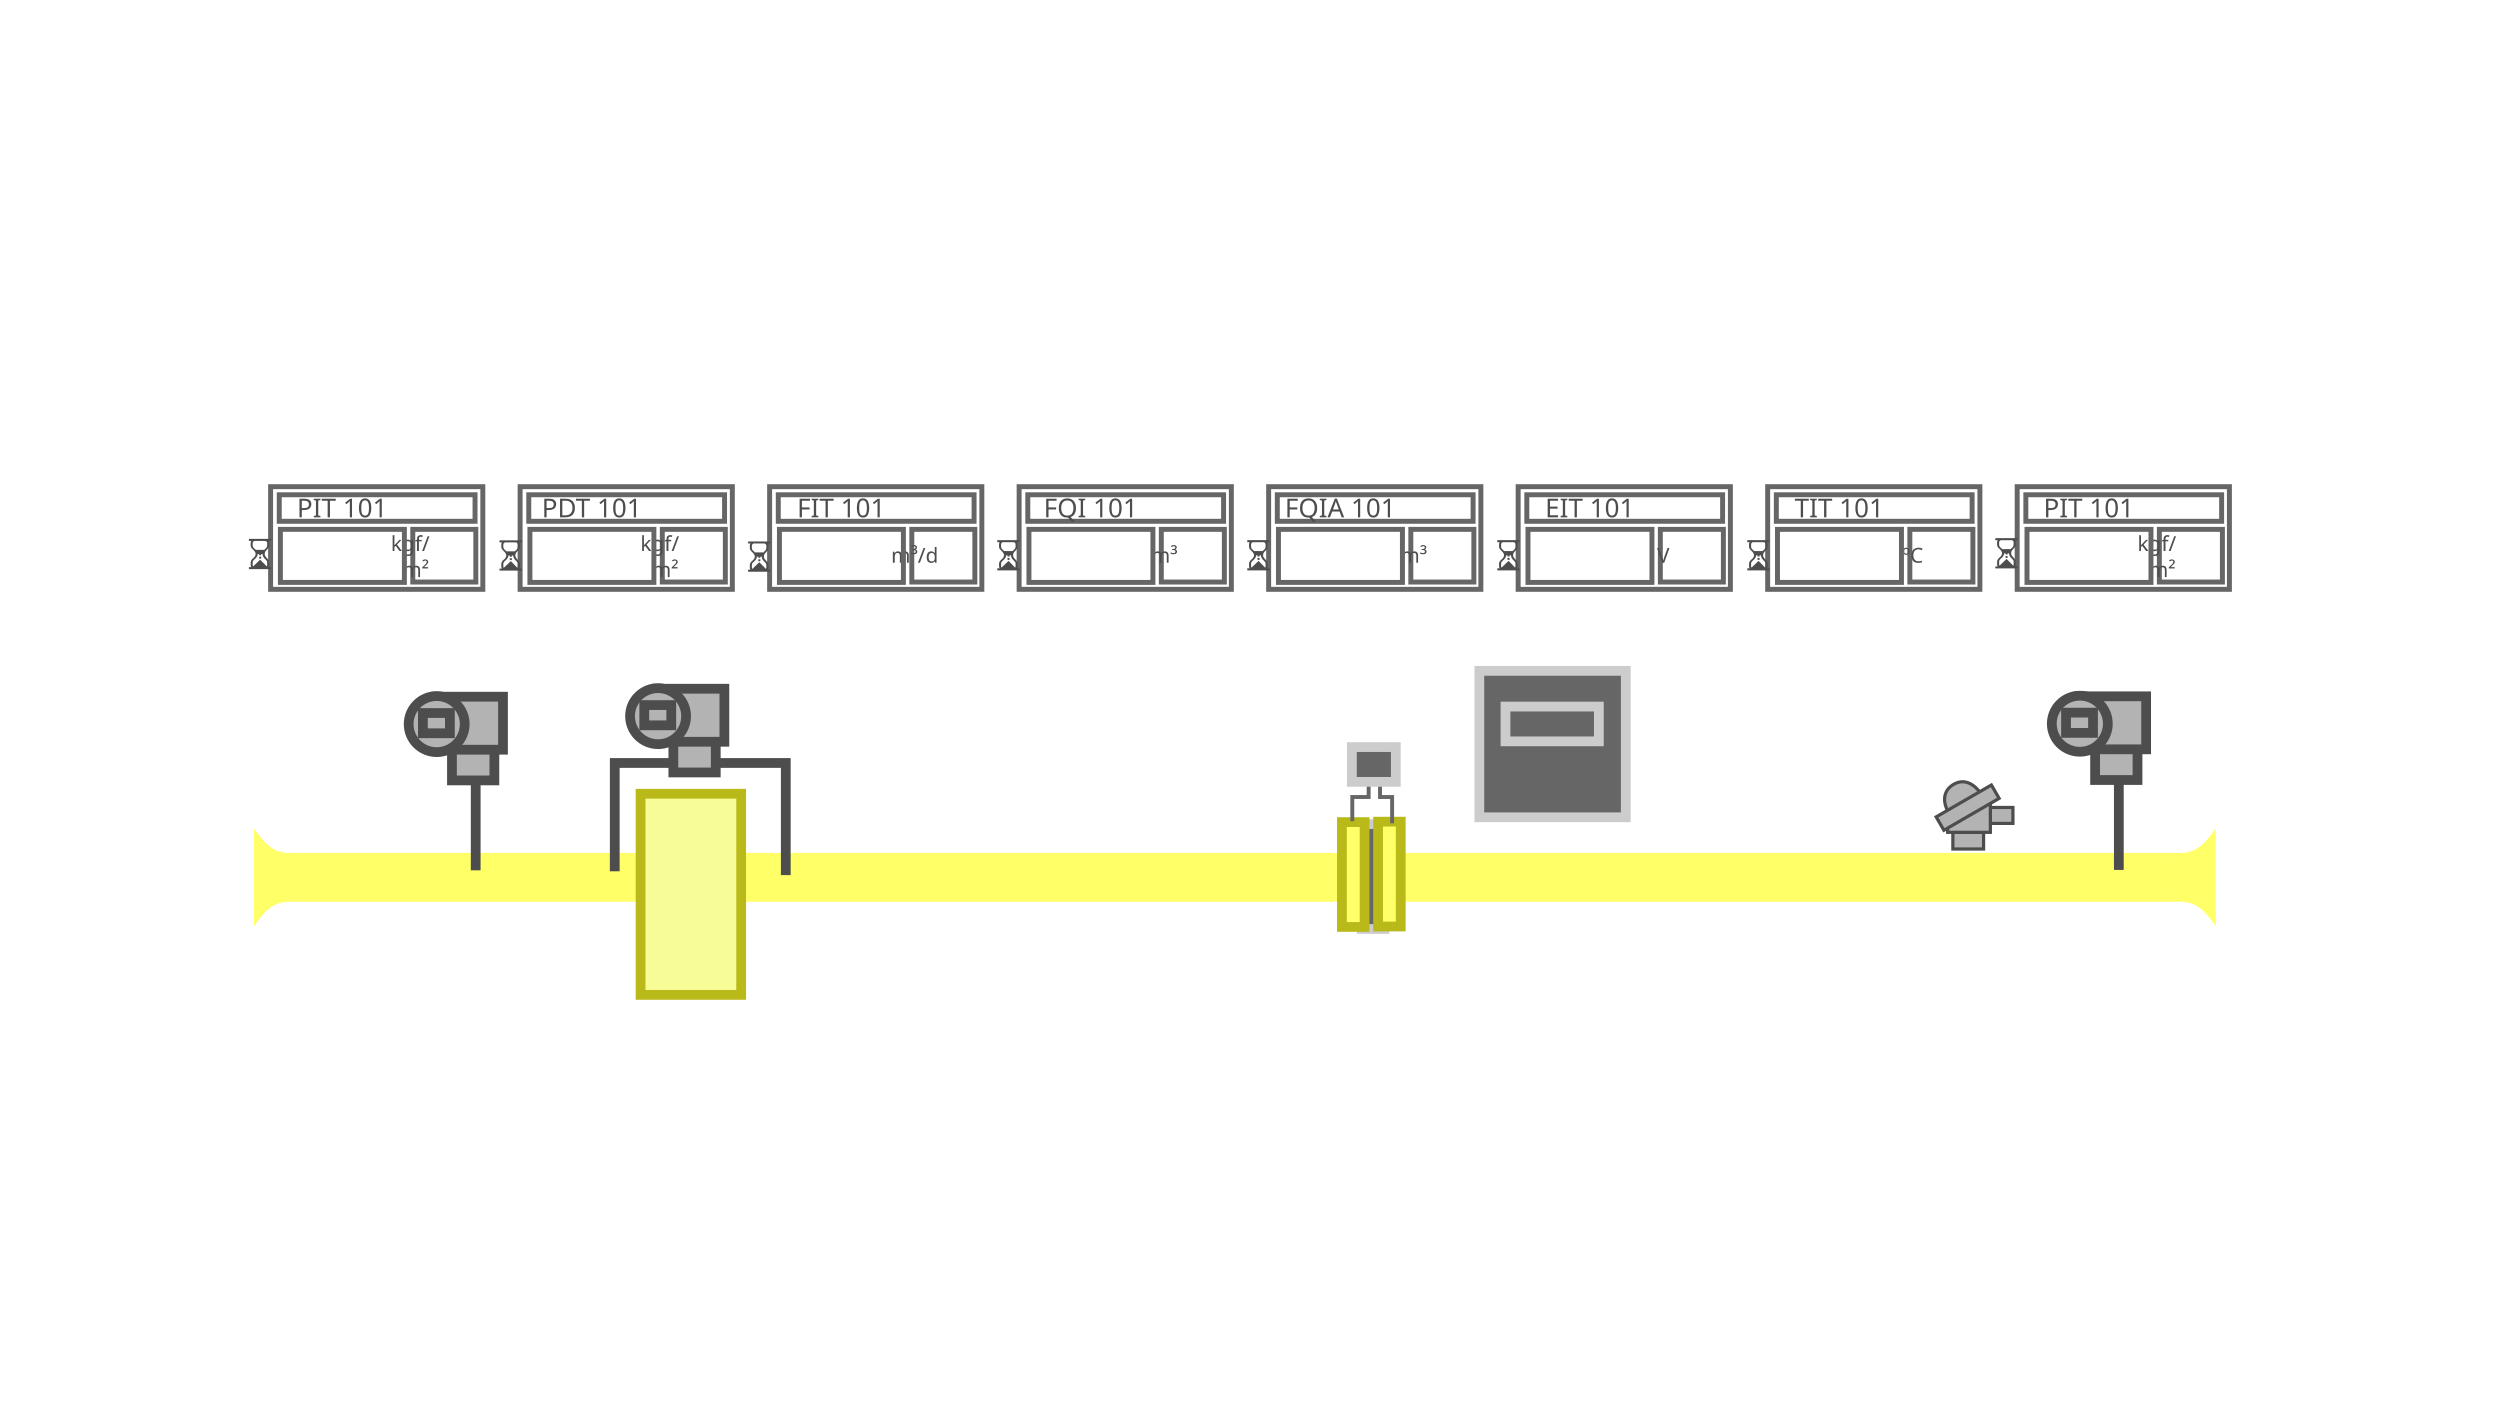
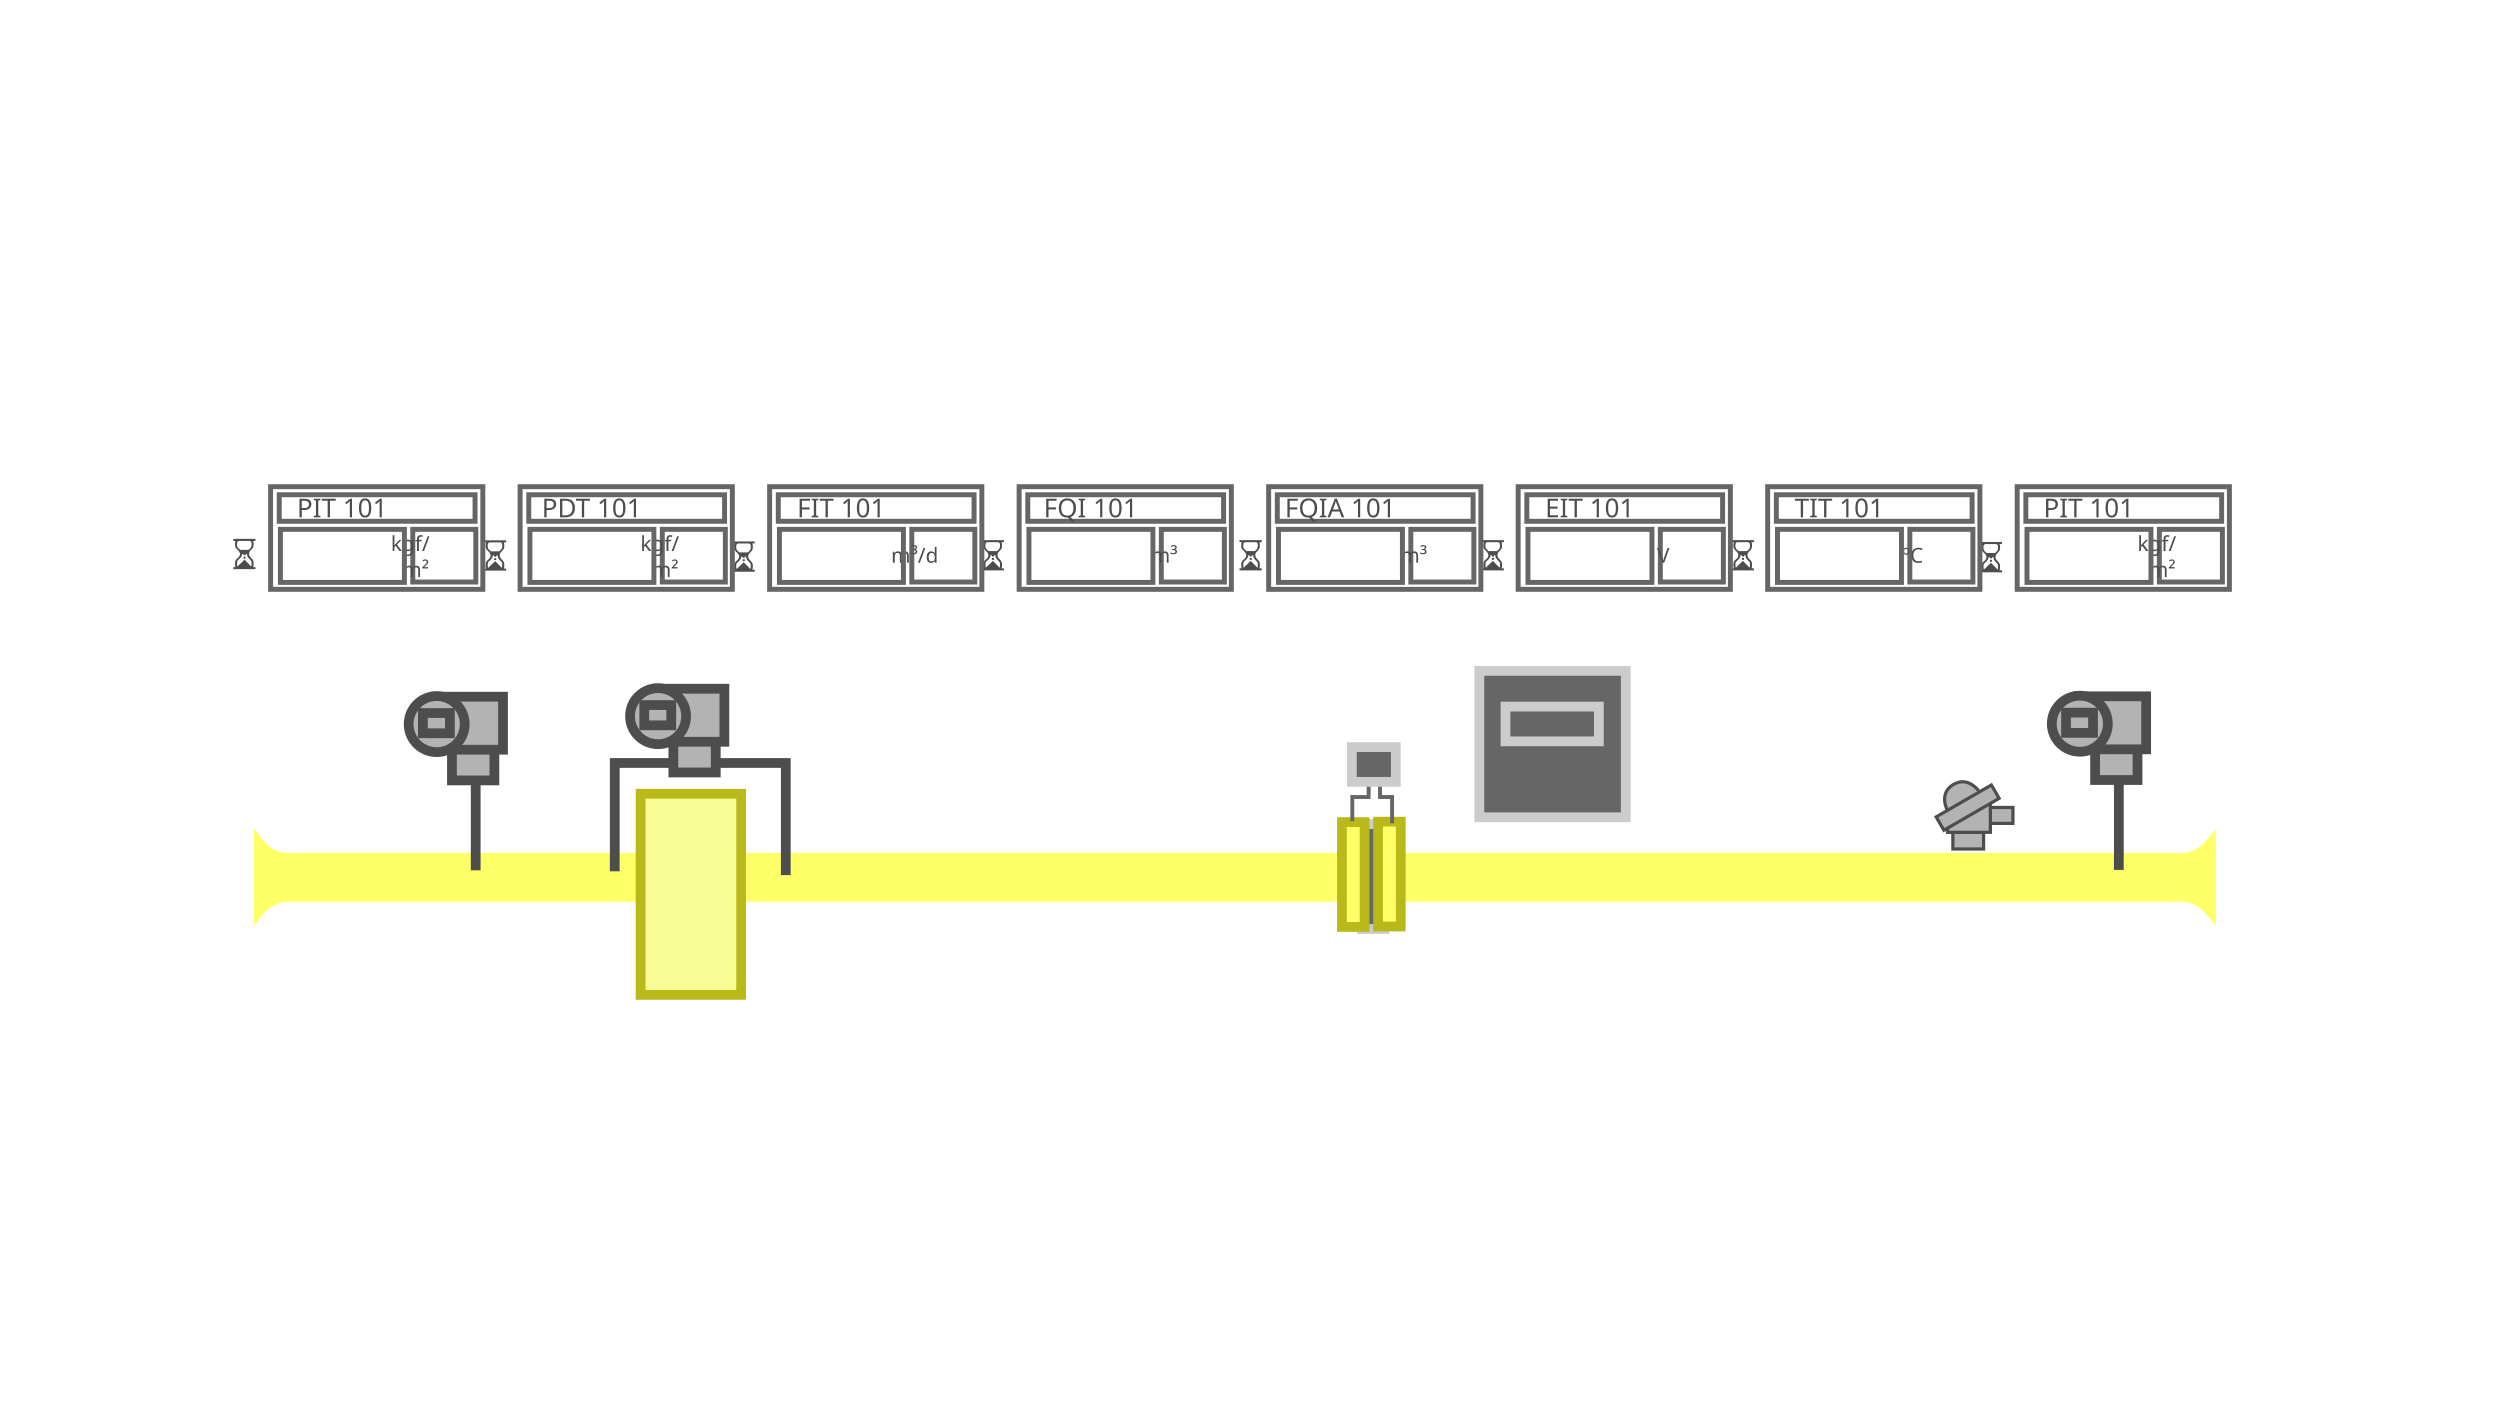
<svg xmlns="http://www.w3.org/2000/svg" width="1280" height="720" viewBox="0 0 338.667 190.5" version="1.1" id="svg1">
  <defs id="defs1">
    <marker markerWidth="1.05" markerHeight="2" refX="0" refY="0" orient="auto-start-reverse" id="marker2" viewBox="0 0 1.05 2" style="overflow:visible" preserveAspectRatio="xMidYMid">
      <path id="path2" style="fill:context-stroke;stroke-linecap:butt" d="M 0,-1 H 0.585 C 1.33,-1 1.7,-1.6 2,-2 V 2 C 1.7,1.6 1.33,1 0.585,1 H 0 L -0.1,0 Z" transform="scale(0.5)" />
    </marker>
    <marker markerWidth="1.05" markerHeight="2" refX="0" refY="0" orient="auto-start-reverse" id="SerifCap" viewBox="0 0 1.05 2" style="overflow:visible" preserveAspectRatio="xMidYMid">
      <path id="path104971" style="fill:context-stroke;stroke-linecap:butt" d="M 0,-1 H 0.585 C 1.33,-1 1.7,-1.6 2,-2 V 2 C 1.7,1.6 1.33,1 0.585,1 H 0 L -0.1,0 Z" transform="scale(0.5)" />
    </marker>
  </defs>
  <g id="layer3" />
  <g id="layer4">
    <g id="layer5" transform="translate(-2.052221,23.60055)">
      <path style="fill:#000000;stroke:#ffff68;stroke-width:6.615;stroke-dasharray:none;stroke-opacity:1;marker-start:url(#SerifCap);marker-end:url(#marker2)" d="M 43.067,95.25 H 295.6" id="path1" />
      <g id="g14-8" transform="translate(229.9988,-2.698776)">
        <path style="fill:#b3b3b3;fill-opacity:1;stroke:#4d4d4d;stroke-width:1.323;stroke-dasharray:none;stroke-opacity:1" d="M 62.789,81.08 V 94.299" id="path14-5" transform="translate(-3.704167,2.645833)" />
        <rect style="fill:#b3b3b3;fill-opacity:1;stroke:#4d4d4d;stroke-width:1.323;stroke-dasharray:none;stroke-opacity:1" id="rect13-9" width="5.745" height="4.57" x="55.87" y="80.194" />
        <rect style="fill:#b3b3b3;fill-opacity:1;stroke:#4d4d4d;stroke-width:1.323;stroke-dasharray:none;stroke-opacity:1" id="rect12-5" width="9.14" height="7.182" x="53.643" y="73.424" />
        <circle style="fill:#b3b3b3;fill-opacity:1;stroke:#4d4d4d;stroke-width:1.323;stroke-dasharray:none;stroke-opacity:1" id="path6-3" cx="53.801" cy="77.138" r="3.795" />
        <rect style="fill:#b3b3b3;fill-opacity:1;stroke:#4d4d4d;stroke-width:1.323;stroke-dasharray:none;stroke-opacity:1" id="rect14-1" width="3.656" height="2.742" x="51.932" y="75.637" />
      </g>
      <g id="g4" transform="matrix(0.3285006,0,0,0.3285006,204.903,72.65182)" style="fill:#b3b3b3;stroke:#4d4d4d">
        <rect style="fill:#b3b3b3;fill-opacity:1;stroke:#4d4d4d;stroke-width:1.323;stroke-dasharray:none;stroke-opacity:1" id="rect5" width="12.672" height="6.892" x="187.814" y="50.213" />
        <rect style="fill:#b3b3b3;fill-opacity:1;stroke:#4d4d4d;stroke-width:1.323;stroke-dasharray:none;stroke-opacity:1" id="rect6" width="9.423" height="6.567" x="203.157" y="39.975" />
        <rect style="fill:#b3b3b3;fill-opacity:1;stroke:#4d4d4d;stroke-width:1.323;stroke-dasharray:none;stroke-opacity:1" id="rect4" width="17.613" height="13.128" x="185.664" y="37.101" />
        <g id="g3" transform="rotate(-30,191.5776,40.01273)" style="fill:#b3b3b3;stroke:#4d4d4d">
          <path style="fill:#b3b3b3;fill-opacity:1;stroke:#4d4d4d;stroke-width:1.323;stroke-dasharray:none;stroke-opacity:1" d="m 185.773,38.223 c 0,0 0,-8.015 7.398,-8.22 7.398,-0.205 7.932,8.164 7.932,8.164" id="path3" />
          <rect style="fill:#b3b3b3;fill-opacity:1;stroke:#4d4d4d;stroke-width:1.323;stroke-dasharray:none;stroke-opacity:1" id="rect3" width="26.304" height="6.371" x="180.43" y="38.018" />
        </g>
      </g>
      <g id="g15-5" transform="translate(-2.315171,-23.54091)">
        <g id="g19">
          <rect style="fill:#666666;fill-opacity:1;stroke:#cccccc;stroke-width:1.323;stroke-dasharray:none;stroke-opacity:1" id="rect15-2" width="3.071" height="14.201" x="188.831" y="111.584" />
          <rect style="fill:#ffff68;fill-opacity:1;stroke:#b9ba1a;stroke-width:1.323;stroke-dasharray:none;stroke-opacity:1" id="rect15" width="3.071" height="14.201" x="191.051" y="111.249" />
          <rect style="fill:#ffff68;fill-opacity:1;stroke:#b9ba1a;stroke-width:1.323;stroke-dasharray:none;stroke-opacity:1" id="rect15-5" width="3.071" height="14.201" x="150.809" y="91.432" transform="translate(35.34573,19.87698)" />
        </g>
        <path style="fill:none;fill-opacity:1;stroke:#666666;stroke-width:0.529;stroke-dasharray:none;stroke-opacity:1" d="m 187.559,111.184 v -3.275 h 2.215 v 0.193 -3.371 h 1.541 v 3.178 h 1.637 v 3.564" id="path18" />
        <rect style="fill:#666666;fill-opacity:1;stroke:#cccccc;stroke-width:1.323;stroke-dasharray:none;stroke-opacity:1" id="rect18" width="5.951" height="4.711" x="187.503" y="101.146" />
      </g>
      <g id="g20">
        <g id="g14-7" transform="translate(37.39795,-3.723563)">
          <path style="fill:none;fill-opacity:1;stroke:#4d4d4d;stroke-width:1.323;stroke-dasharray:none;stroke-opacity:1" d="M 85.331,94.431 V 79.758 h 23.169 v 15.188" id="path15" transform="translate(-37.39795,3.723563)" />
          <rect style="fill:#b3b3b3;fill-opacity:1;stroke:#4d4d4d;stroke-width:1.323;stroke-dasharray:none;stroke-opacity:1" id="rect13-2" width="5.745" height="4.57" x="55.87" y="80.194" />
          <rect style="fill:#b3b3b3;fill-opacity:1;stroke:#4d4d4d;stroke-width:1.323;stroke-dasharray:none;stroke-opacity:1" id="rect12-8" width="9.14" height="7.182" x="53.643" y="73.424" />
          <circle style="fill:#b3b3b3;fill-opacity:1;stroke:#4d4d4d;stroke-width:1.323;stroke-dasharray:none;stroke-opacity:1" id="path6-2" cx="53.801" cy="77.138" r="3.795" />
          <rect style="fill:#b3b3b3;fill-opacity:1;stroke:#4d4d4d;stroke-width:1.323;stroke-dasharray:none;stroke-opacity:1" id="rect14-7" width="3.656" height="2.742" x="51.932" y="75.637" />
        </g>
        <path d="M 88.83,83.926 V 111.174 H 102.455 V 83.926 Z" style="fill:#f7fc96;fill-opacity:1;stroke:#b9ba1a;stroke-width:1.323;stroke-opacity:1" id="filter" />
      </g>
      <g id="g14" transform="translate(7.408334,-2.645833)">
        <path style="fill:#b3b3b3;fill-opacity:1;stroke:#4d4d4d;stroke-width:1.323;stroke-dasharray:none;stroke-opacity:1" d="M 62.789,81.08 V 94.299" id="path14" transform="translate(-3.704167,2.645833)" />
        <rect style="fill:#b3b3b3;fill-opacity:1;stroke:#4d4d4d;stroke-width:1.323;stroke-dasharray:none;stroke-opacity:1" id="rect13" width="5.745" height="4.57" x="55.87" y="80.194" />
        <rect style="fill:#b3b3b3;fill-opacity:1;stroke:#4d4d4d;stroke-width:1.323;stroke-dasharray:none;stroke-opacity:1" id="rect12" width="9.14" height="7.182" x="53.643" y="73.424" />
        <circle style="fill:#b3b3b3;fill-opacity:1;stroke:#4d4d4d;stroke-width:1.323;stroke-dasharray:none;stroke-opacity:1" id="path6" cx="53.801" cy="77.138" r="3.795" />
        <rect style="fill:#b3b3b3;fill-opacity:1;stroke:#4d4d4d;stroke-width:1.323;stroke-dasharray:none;stroke-opacity:1" id="rect14" width="3.656" height="2.742" x="51.932" y="75.637" />
      </g>
      <g id="g18" transform="translate(-12.36934,-23.54091)">
        <rect style="fill:#666666;fill-opacity:1;stroke:#cccccc;stroke-width:1.323;stroke-dasharray:none;stroke-opacity:1" id="rect16" width="19.838" height="19.838" x="214.822" y="90.818" />
        <rect style="fill:#666666;fill-opacity:1;stroke:#cccccc;stroke-width:1.323;stroke-dasharray:none;stroke-opacity:1" id="rect17" width="12.647" height="4.711" x="218.366" y="95.657" />
      </g>
    </g>
    <g id="layer6" transform="translate(2.430913)">
      <g id="update-pi-2" transform="matrix(1.268174,0,0,1.268174,212.0809,-22.97536)">
        <rect style="fill:none;fill-opacity:1;stroke:#666666;stroke-width:0.529;stroke-dasharray:none;stroke-opacity:1" id="rect20-5" width="22.67" height="10.965" x="48.378" y="46.504" transform="translate(-2.052221,23.60055)" />
        <g id="g26-9">
          <rect style="fill:none;fill-opacity:1;stroke:#666666;stroke-width:0.529;stroke-dasharray:none;stroke-opacity:1" id="rect23-5" width="6.734" height="5.628" x="61.514" y="74.663" />
          <text xml:space="preserve" style="font-style:normal;font-variant:normal;font-weight:normal;font-stretch:normal;font-size:2.225px;font-family:sans-serif;-inkscape-font-specification:sans-serif;text-align:center;text-anchor:middle;fill:#4d4d4d;fill-opacity:1;stroke:none;stroke-width:0.417;stroke-dasharray:none;stroke-opacity:1" x="65.009" y="76.977" id="text28-8">
            <tspan id="tspan28-8" style="font-size:2.225px;stroke-width:0.417" x="65.009" y="76.977">kgf/</tspan>
            <tspan style="font-size:2.225px;stroke-width:0.417" x="65.009" y="79.759" id="tspan29-7">m²</tspan>
          </text>
        </g>
        <g id="g25-5">
          <rect style="fill:none;fill-opacity:1;stroke:#666666;stroke-width:0.529;stroke-dasharray:none;stroke-opacity:1" id="rect22-58" width="13.243" height="5.667" x="47.374" y="74.663" />
-           <text xml:space="preserve" style="font-style:normal;font-variant:normal;font-weight:normal;font-stretch:normal;font-size:4.451px;font-family:sans-serif;-inkscape-font-specification:sans-serif;text-align:center;text-anchor:middle;fill:#4d4d4d;fill-opacity:1;stroke:none;stroke-width:0.417;stroke-dasharray:none;stroke-opacity:1" x="61.631" y="78.836" id="text27-0">
-             <tspan id="tspan27-34" style="font-size:4.451px;text-align:end;text-anchor:end;stroke-width:0.417" x="61.631" y="78.836">⏳</tspan>
-             <tspan style="font-size:4.451px;stroke-width:0.417" x="61.631" y="84.451" id="tspan1-89" />
+           <text xml:space="preserve" style="font-style:normal;font-variant:normal;font-weight:normal;font-stretch:normal;font-size:4.451px;font-family:sans-serif;-inkscape-font-specification:sans-serif;text-align:center;text-anchor:middle;fill:#4d4d4d;fill-opacity:1;stroke:none;stroke-width:0.417;stroke-dasharray:none;stroke-opacity:1" x="59.962" y="79.253" id="text27-0">
+             <tspan id="tspan27-34" style="font-size:4.451px;text-align:end;text-anchor:end;stroke-width:0.417" x="59.962" y="79.253">⏳</tspan>
+             <tspan style="font-size:4.451px;stroke-width:0.417" x="59.962" y="84.868" id="tspan1-89" />
          </text>
        </g>
        <g id="g24-9">
          <rect style="fill:none;fill-opacity:1;stroke:#666666;stroke-width:0.529;stroke-dasharray:none;stroke-opacity:1" id="rect21-2" width="20.914" height="2.834" x="47.251" y="70.967" />
          <text xml:space="preserve" style="font-style:normal;font-variant:normal;font-weight:normal;font-stretch:normal;font-size:3.528px;font-family:sans-serif;-inkscape-font-specification:sans-serif;text-align:center;text-anchor:middle;fill:#4d4d4d;fill-opacity:1;stroke:none;stroke-width:0.529;stroke-dasharray:none;stroke-opacity:1" x="61.141" y="71.241" id="text26-2" transform="matrix(0.7885351,0,0,0.7885351,9.740275,17.19935)">
            <tspan id="tspan26-4" style="font-style:normal;font-variant:normal;font-weight:normal;font-stretch:normal;font-size:3.528px;font-family:sans-serif;-inkscape-font-specification:sans-serif;fill:#4d4d4d;stroke:none;stroke-width:0.529" x="61.141" y="71.241">PIT 101</tspan>
          </text>
        </g>
      </g>
      <g id="update-ti-1" transform="matrix(1.268174,0,0,1.268174,178.2803,-22.97536)">
        <rect style="fill:none;fill-opacity:1;stroke:#666666;stroke-width:0.529;stroke-dasharray:none;stroke-opacity:1" id="rect20-8" width="22.67" height="10.965" x="48.378" y="46.504" transform="translate(-2.052221,23.60055)" />
        <g id="g26-4">
          <rect style="fill:none;fill-opacity:1;stroke:#666666;stroke-width:0.529;stroke-dasharray:none;stroke-opacity:1" id="rect23-2" width="6.734" height="5.628" x="61.514" y="74.663" />
          <text xml:space="preserve" style="font-style:normal;font-variant:normal;font-weight:normal;font-stretch:normal;font-size:2.225px;font-family:sans-serif;-inkscape-font-specification:sans-serif;text-align:center;text-anchor:middle;fill:#4d4d4d;fill-opacity:1;stroke:none;stroke-width:0.417;stroke-dasharray:none;stroke-opacity:1" x="65.009" y="78.229" id="text28-5">
            <tspan style="font-size:2.225px;stroke-width:0.417" x="65.009" y="78.229" id="tspan29-6">ºC</tspan>
          </text>
        </g>
        <g id="g25-7">
          <rect style="fill:none;fill-opacity:1;stroke:#666666;stroke-width:0.529;stroke-dasharray:none;stroke-opacity:1" id="rect22-6" width="13.243" height="5.667" x="47.374" y="74.663" />
-           <text xml:space="preserve" style="font-style:normal;font-variant:normal;font-weight:normal;font-stretch:normal;font-size:4.451px;font-family:sans-serif;-inkscape-font-specification:sans-serif;text-align:center;text-anchor:middle;fill:#4d4d4d;fill-opacity:1;stroke:none;stroke-width:0.417;stroke-dasharray:none;stroke-opacity:1" x="61.787" y="79.044" id="text27-2">
-             <tspan id="tspan27-59" style="font-size:4.451px;text-align:end;text-anchor:end;stroke-width:0.417" x="61.787" y="79.044">⏳</tspan>
-             <tspan style="font-size:4.451px;stroke-width:0.417" x="61.787" y="84.659" id="tspan1-5" />
+           <text xml:space="preserve" style="font-style:normal;font-variant:normal;font-weight:normal;font-stretch:normal;font-size:4.451px;font-family:sans-serif;-inkscape-font-specification:sans-serif;text-align:center;text-anchor:middle;fill:#4d4d4d;fill-opacity:1;stroke:none;stroke-width:0.417;stroke-dasharray:none;stroke-opacity:1" x="60.118" y="79.044" id="text27-2">
+             <tspan id="tspan27-59" style="font-size:4.451px;text-align:end;text-anchor:end;stroke-width:0.417" x="60.118" y="79.044">⏳</tspan>
+             <tspan style="font-size:4.451px;stroke-width:0.417" x="60.118" y="84.659" id="tspan1-5" />
          </text>
        </g>
        <g id="g24-98">
          <rect style="fill:none;fill-opacity:1;stroke:#666666;stroke-width:0.529;stroke-dasharray:none;stroke-opacity:1" id="rect21-5" width="20.914" height="2.834" x="47.251" y="70.967" />
          <text xml:space="preserve" style="font-style:normal;font-variant:normal;font-weight:normal;font-stretch:normal;font-size:3.528px;font-family:sans-serif;-inkscape-font-specification:sans-serif;text-align:center;text-anchor:middle;fill:#4d4d4d;fill-opacity:1;stroke:none;stroke-width:0.529;stroke-dasharray:none;stroke-opacity:1" x="61.141" y="71.241" id="text26-9" transform="matrix(0.7885351,0,0,0.7885351,9.740275,17.19935)">
            <tspan id="tspan26-6" style="font-style:normal;font-variant:normal;font-weight:normal;font-stretch:normal;font-size:3.528px;font-family:sans-serif;-inkscape-font-specification:sans-serif;fill:#4d4d4d;stroke:none;stroke-width:0.529" x="61.141" y="71.241">TIT 101</tspan>
          </text>
        </g>
      </g>
      <g id="update-ei-1" transform="matrix(1.268174,0,0,1.268174,144.4797,-22.97536)">
        <rect style="fill:none;fill-opacity:1;stroke:#666666;stroke-width:0.529;stroke-dasharray:none;stroke-opacity:1" id="rect20-8-7" width="22.67" height="10.965" x="48.378" y="46.504" transform="translate(-2.052221,23.60055)" />
        <g id="g26-4-3">
          <rect style="fill:none;fill-opacity:1;stroke:#666666;stroke-width:0.529;stroke-dasharray:none;stroke-opacity:1" id="rect23-2-4" width="6.734" height="5.628" x="61.514" y="74.663" />
          <text xml:space="preserve" style="font-style:normal;font-variant:normal;font-weight:normal;font-stretch:normal;font-size:2.225px;font-family:sans-serif;-inkscape-font-specification:sans-serif;text-align:center;text-anchor:middle;fill:#4d4d4d;fill-opacity:1;stroke:none;stroke-width:0.417;stroke-dasharray:none;stroke-opacity:1" x="65.009" y="78.229" id="text28-5-8">
            <tspan style="font-size:2.225px;stroke-width:0.417" x="65.009" y="78.229" id="tspan29-6-0">V</tspan>
          </text>
        </g>
        <g id="g25-7-8">
          <rect style="fill:none;fill-opacity:1;stroke:#666666;stroke-width:0.529;stroke-dasharray:none;stroke-opacity:1" id="rect22-6-0" width="13.243" height="5.667" x="47.374" y="74.663" />
-           <text xml:space="preserve" style="font-style:normal;font-variant:normal;font-weight:normal;font-stretch:normal;font-size:4.451px;font-family:sans-serif;-inkscape-font-specification:sans-serif;text-align:center;text-anchor:middle;fill:#4d4d4d;fill-opacity:1;stroke:none;stroke-width:0.417;stroke-dasharray:none;stroke-opacity:1" x="61.735" y="79.044" id="text27-94">
-             <tspan id="tspan27-0" style="font-size:4.451px;text-align:end;text-anchor:end;stroke-width:0.417" x="61.735" y="79.044">⏳</tspan>
-             <tspan style="font-size:4.451px;stroke-width:0.417" x="61.735" y="84.659" id="tspan1-1" />
+           <text xml:space="preserve" style="font-style:normal;font-variant:normal;font-weight:normal;font-stretch:normal;font-size:4.451px;font-family:sans-serif;-inkscape-font-specification:sans-serif;text-align:center;text-anchor:middle;fill:#4d4d4d;fill-opacity:1;stroke:none;stroke-width:0.417;stroke-dasharray:none;stroke-opacity:1" x="60.066" y="79.044" id="text27-94">
+             <tspan id="tspan27-0" style="font-size:4.451px;text-align:end;text-anchor:end;stroke-width:0.417" x="60.066" y="79.044">⏳</tspan>
+             <tspan style="font-size:4.451px;stroke-width:0.417" x="60.066" y="84.659" id="tspan1-1" />
          </text>
        </g>
        <g id="g24-98-1">
          <rect style="fill:none;fill-opacity:1;stroke:#666666;stroke-width:0.529;stroke-dasharray:none;stroke-opacity:1" id="rect21-5-4" width="20.914" height="2.834" x="47.251" y="70.967" />
          <text xml:space="preserve" style="font-style:normal;font-variant:normal;font-weight:normal;font-stretch:normal;font-size:3.528px;font-family:sans-serif;-inkscape-font-specification:sans-serif;text-align:center;text-anchor:middle;fill:#4d4d4d;fill-opacity:1;stroke:none;stroke-width:0.529;stroke-dasharray:none;stroke-opacity:1" x="61.141" y="71.241" id="text26-9-9" transform="matrix(0.7885351,0,0,0.7885351,9.740275,17.19935)">
            <tspan id="tspan26-6-1" style="font-style:normal;font-variant:normal;font-weight:normal;font-stretch:normal;font-size:3.528px;font-family:sans-serif;-inkscape-font-specification:sans-serif;fill:#4d4d4d;stroke:none;stroke-width:0.529" x="61.141" y="71.241">EIT 101</tspan>
          </text>
        </g>
      </g>
      <g id="update-fqia-1" transform="matrix(1.268174,0,0,1.268174,110.6792,-22.97536)">
        <rect style="fill:none;fill-opacity:1;stroke:#666666;stroke-width:0.529;stroke-dasharray:none;stroke-opacity:1" id="rect20-9-0-5-7" width="22.67" height="10.965" x="48.378" y="46.504" transform="translate(-2.052221,23.60055)" />
        <g id="g26-1-1-5-0">
          <rect style="fill:none;fill-opacity:1;stroke:#666666;stroke-width:0.529;stroke-dasharray:none;stroke-opacity:1" id="rect23-0-0-1-4" width="6.734" height="5.628" x="61.514" y="74.663" />
          <text xml:space="preserve" style="font-style:normal;font-variant:normal;font-weight:normal;font-stretch:normal;font-size:2.225px;font-family:sans-serif;-inkscape-font-specification:sans-serif;text-align:center;text-anchor:middle;fill:#4d4d4d;fill-opacity:1;stroke:none;stroke-width:0.417;stroke-dasharray:none;stroke-opacity:1" x="65.009" y="78.229" id="text28-2-1-2-3">
            <tspan style="font-size:2.225px;stroke-width:0.417" x="65.009" y="78.229" id="tspan29-8-4-2-7">m³</tspan>
          </text>
        </g>
        <g id="g25-6-1-8-1">
          <rect style="fill:none;fill-opacity:1;stroke:#666666;stroke-width:0.529;stroke-dasharray:none;stroke-opacity:1" id="rect22-5-9-5-6" width="13.243" height="5.667" x="47.374" y="74.663" />
-           <text xml:space="preserve" style="font-style:normal;font-variant:normal;font-weight:normal;font-stretch:normal;font-size:4.451px;font-family:sans-serif;-inkscape-font-specification:sans-serif;text-align:center;text-anchor:middle;fill:#4d4d4d;fill-opacity:1;stroke:none;stroke-width:0.417;stroke-dasharray:none;stroke-opacity:1" x="61.683" y="79.044" id="text27-65">
-             <tspan id="tspan27-2" style="font-size:4.451px;text-align:end;text-anchor:end;stroke-width:0.417" x="61.683" y="79.044">⏳</tspan>
-             <tspan style="font-size:4.451px;stroke-width:0.417" x="61.683" y="84.659" id="tspan1-4" />
+           <text xml:space="preserve" style="font-style:normal;font-variant:normal;font-weight:normal;font-stretch:normal;font-size:4.451px;font-family:sans-serif;-inkscape-font-specification:sans-serif;text-align:center;text-anchor:middle;fill:#4d4d4d;fill-opacity:1;stroke:none;stroke-width:0.417;stroke-dasharray:none;stroke-opacity:1" x="60.849" y="79.044" id="text27-65">
+             <tspan id="tspan27-2" style="font-size:4.451px;text-align:end;text-anchor:end;stroke-width:0.417" x="60.849" y="79.044">⏳</tspan>
+             <tspan style="font-size:4.451px;stroke-width:0.417" x="60.849" y="84.659" id="tspan1-4" />
          </text>
        </g>
        <g id="g24-2-1-9-5">
          <rect style="fill:none;fill-opacity:1;stroke:#666666;stroke-width:0.529;stroke-dasharray:none;stroke-opacity:1" id="rect21-1-9-5-0" width="20.914" height="2.834" x="47.251" y="70.967" />
          <text xml:space="preserve" style="font-style:normal;font-variant:normal;font-weight:normal;font-stretch:normal;font-size:3.528px;font-family:sans-serif;-inkscape-font-specification:sans-serif;text-align:center;text-anchor:middle;fill:#4d4d4d;fill-opacity:1;stroke:none;stroke-width:0.529;stroke-dasharray:none;stroke-opacity:1" x="61.141" y="71.241" id="text26-7-6-9-4" transform="matrix(0.7885351,0,0,0.7885351,9.740275,17.19935)">
            <tspan id="tspan26-5-2-1-5" style="font-style:normal;font-variant:normal;font-weight:normal;font-stretch:normal;font-size:3.528px;font-family:sans-serif;-inkscape-font-specification:sans-serif;fill:#4d4d4d;stroke:none;stroke-width:0.529" x="61.141" y="71.241">FQIA 101</tspan>
          </text>
        </g>
      </g>
      <g id="update-fqi-1" transform="matrix(1.268174,0,0,1.268174,76.87856,-22.97536)">
        <rect style="fill:none;fill-opacity:1;stroke:#666666;stroke-width:0.529;stroke-dasharray:none;stroke-opacity:1" id="rect20-9-0-5" width="22.67" height="10.965" x="48.378" y="46.504" transform="translate(-2.052221,23.60055)" />
        <g id="g26-1-1-5">
          <rect style="fill:none;fill-opacity:1;stroke:#666666;stroke-width:0.529;stroke-dasharray:none;stroke-opacity:1" id="rect23-0-0-1" width="6.734" height="5.628" x="61.514" y="74.663" />
          <text xml:space="preserve" style="font-style:normal;font-variant:normal;font-weight:normal;font-stretch:normal;font-size:2.225px;font-family:sans-serif;-inkscape-font-specification:sans-serif;text-align:center;text-anchor:middle;fill:#4d4d4d;fill-opacity:1;stroke:none;stroke-width:0.417;stroke-dasharray:none;stroke-opacity:1" x="65.009" y="78.229" id="text28-2-1-2">
            <tspan style="font-size:2.225px;stroke-width:0.417" x="65.009" y="78.229" id="tspan29-8-4-2">m³</tspan>
          </text>
        </g>
        <g id="g25-6-1-8">
          <rect style="fill:none;fill-opacity:1;stroke:#666666;stroke-width:0.529;stroke-dasharray:none;stroke-opacity:1" id="rect22-5-9-5" width="13.243" height="5.667" x="47.374" y="74.663" />
-           <text xml:space="preserve" style="font-style:normal;font-variant:normal;font-weight:normal;font-stretch:normal;font-size:4.451px;font-family:sans-serif;-inkscape-font-specification:sans-serif;text-align:center;text-anchor:middle;fill:#4d4d4d;fill-opacity:1;stroke:none;stroke-width:0.417;stroke-dasharray:none;stroke-opacity:1" x="61.631" y="79.044" id="text27-6">
-             <tspan id="tspan27-88" style="font-size:4.451px;text-align:end;text-anchor:end;stroke-width:0.417" x="61.631" y="79.044">⏳</tspan>
-             <tspan style="font-size:4.451px;stroke-width:0.417" x="61.631" y="84.659" id="tspan1-0" />
+           <text xml:space="preserve" style="font-style:normal;font-variant:normal;font-weight:normal;font-stretch:normal;font-size:4.451px;font-family:sans-serif;-inkscape-font-specification:sans-serif;text-align:center;text-anchor:middle;fill:#4d4d4d;fill-opacity:1;stroke:none;stroke-width:0.417;stroke-dasharray:none;stroke-opacity:1" x="59.962" y="79.044" id="text27-6">
+             <tspan id="tspan27-88" style="font-size:4.451px;text-align:end;text-anchor:end;stroke-width:0.417" x="59.962" y="79.044">⏳</tspan>
+             <tspan style="font-size:4.451px;stroke-width:0.417" x="59.962" y="84.659" id="tspan1-0" />
          </text>
        </g>
        <g id="g24-2-1-9">
          <rect style="fill:none;fill-opacity:1;stroke:#666666;stroke-width:0.529;stroke-dasharray:none;stroke-opacity:1" id="rect21-1-9-5" width="20.914" height="2.834" x="47.251" y="70.967" />
          <text xml:space="preserve" style="font-style:normal;font-variant:normal;font-weight:normal;font-stretch:normal;font-size:3.528px;font-family:sans-serif;-inkscape-font-specification:sans-serif;text-align:center;text-anchor:middle;fill:#4d4d4d;fill-opacity:1;stroke:none;stroke-width:0.529;stroke-dasharray:none;stroke-opacity:1" x="61.141" y="71.241" id="text26-7-6-9" transform="matrix(0.7885351,0,0,0.7885351,9.740275,17.19935)">
            <tspan id="tspan26-5-2-1" style="font-style:normal;font-variant:normal;font-weight:normal;font-stretch:normal;font-size:3.528px;font-family:sans-serif;-inkscape-font-specification:sans-serif;fill:#4d4d4d;stroke:none;stroke-width:0.529" x="61.141" y="71.241">FQI 101</tspan>
          </text>
        </g>
      </g>
      <g id="update-fi-1" transform="matrix(1.268174,0,0,1.268174,43.07797,-22.97536)">
        <rect style="fill:none;fill-opacity:1;stroke:#666666;stroke-width:0.529;stroke-dasharray:none;stroke-opacity:1" id="rect20-9-0" width="22.67" height="10.965" x="48.378" y="46.504" transform="translate(-2.052221,23.60055)" />
        <g id="g26-1-1">
          <rect style="fill:none;fill-opacity:1;stroke:#666666;stroke-width:0.529;stroke-dasharray:none;stroke-opacity:1" id="rect23-0-0" width="6.734" height="5.628" x="61.514" y="74.663" />
          <text xml:space="preserve" style="font-style:normal;font-variant:normal;font-weight:normal;font-stretch:normal;font-size:2.225px;font-family:sans-serif;-inkscape-font-specification:sans-serif;text-align:center;text-anchor:middle;fill:#4d4d4d;fill-opacity:1;stroke:none;stroke-width:0.417;stroke-dasharray:none;stroke-opacity:1" x="65.009" y="78.229" id="text28-2-1">
            <tspan style="font-size:2.225px;stroke-width:0.417" x="65.009" y="78.229" id="tspan29-8-4">m³/d</tspan>
          </text>
        </g>
        <g id="g25-6-1">
          <rect style="fill:none;fill-opacity:1;stroke:#666666;stroke-width:0.529;stroke-dasharray:none;stroke-opacity:1" id="rect22-5-9" width="13.243" height="5.667" x="47.374" y="74.663" />
-           <text xml:space="preserve" style="font-style:normal;font-variant:normal;font-weight:normal;font-stretch:normal;font-size:4.451px;font-family:sans-serif;-inkscape-font-specification:sans-serif;text-align:center;text-anchor:middle;fill:#4d4d4d;fill-opacity:1;stroke:none;stroke-width:0.417;stroke-dasharray:none;stroke-opacity:1" x="61.664" y="79.187" id="text27-9">
-             <tspan id="tspan27-8" style="font-size:4.451px;text-align:end;text-anchor:end;stroke-width:0.417" x="61.664" y="79.187">⏳</tspan>
-             <tspan style="font-size:4.451px;stroke-width:0.417" x="61.664" y="84.802" id="tspan1-6" />
+           <text xml:space="preserve" style="font-style:normal;font-variant:normal;font-weight:normal;font-stretch:normal;font-size:4.451px;font-family:sans-serif;-inkscape-font-specification:sans-serif;text-align:center;text-anchor:middle;fill:#4d4d4d;fill-opacity:1;stroke:none;stroke-width:0.417;stroke-dasharray:none;stroke-opacity:1" x="59.995" y="79.187" id="text27-9">
+             <tspan id="tspan27-8" style="font-size:4.451px;text-align:end;text-anchor:end;stroke-width:0.417" x="59.995" y="79.187">⏳</tspan>
+             <tspan style="font-size:4.451px;stroke-width:0.417" x="59.995" y="84.802" id="tspan1-6" />
          </text>
        </g>
        <g id="g24-2-1">
          <rect style="fill:none;fill-opacity:1;stroke:#666666;stroke-width:0.529;stroke-dasharray:none;stroke-opacity:1" id="rect21-1-9" width="20.914" height="2.834" x="47.251" y="70.967" />
          <text xml:space="preserve" style="font-style:normal;font-variant:normal;font-weight:normal;font-stretch:normal;font-size:3.528px;font-family:sans-serif;-inkscape-font-specification:sans-serif;text-align:center;text-anchor:middle;fill:#4d4d4d;fill-opacity:1;stroke:none;stroke-width:0.529;stroke-dasharray:none;stroke-opacity:1" x="61.141" y="71.241" id="text26-7-6" transform="matrix(0.7885351,0,0,0.7885351,9.740275,17.19935)">
            <tspan id="tspan26-5-2" style="font-style:normal;font-variant:normal;font-weight:normal;font-stretch:normal;font-size:3.528px;font-family:sans-serif;-inkscape-font-specification:sans-serif;fill:#4d4d4d;stroke:none;stroke-width:0.529" x="61.141" y="71.241">FIT 101</tspan>
          </text>
        </g>
      </g>
      <g id="update-pdi-1" transform="matrix(1.268174,0,0,1.268174,9.277381,-22.97536)">
        <rect style="fill:none;fill-opacity:1;stroke:#666666;stroke-width:0.529;stroke-dasharray:none;stroke-opacity:1" id="rect20-9" width="22.67" height="10.965" x="48.378" y="46.504" transform="translate(-2.052221,23.60055)" />
        <g id="g26-1">
          <rect style="fill:none;fill-opacity:1;stroke:#666666;stroke-width:0.529;stroke-dasharray:none;stroke-opacity:1" id="rect23-0" width="6.734" height="5.628" x="61.514" y="74.663" />
          <text xml:space="preserve" style="font-style:normal;font-variant:normal;font-weight:normal;font-stretch:normal;font-size:2.225px;font-family:sans-serif;-inkscape-font-specification:sans-serif;text-align:center;text-anchor:middle;fill:#4d4d4d;fill-opacity:1;stroke:none;stroke-width:0.417;stroke-dasharray:none;stroke-opacity:1" x="65.009" y="76.977" id="text28-2">
            <tspan id="tspan28-5" style="font-size:2.225px;stroke-width:0.417" x="65.009" y="76.977">kgf/</tspan>
            <tspan style="font-size:2.225px;stroke-width:0.417" x="65.009" y="79.759" id="tspan29-8">m²</tspan>
          </text>
        </g>
        <g id="g25-6">
          <rect style="fill:none;fill-opacity:1;stroke:#666666;stroke-width:0.529;stroke-dasharray:none;stroke-opacity:1" id="rect22-5" width="13.243" height="5.667" x="47.374" y="74.663" />
-           <text xml:space="preserve" style="font-style:normal;font-variant:normal;font-weight:normal;font-stretch:normal;font-size:4.451px;font-family:sans-serif;-inkscape-font-specification:sans-serif;text-align:center;text-anchor:middle;fill:#4d4d4d;fill-opacity:1;stroke:none;stroke-width:0.417;stroke-dasharray:none;stroke-opacity:1" x="61.768" y="79.071" id="text27-7">
-             <tspan id="tspan27-3" style="font-size:4.451px;text-align:end;text-anchor:end;stroke-width:0.417" x="61.768" y="79.071">⏳</tspan>
-             <tspan style="font-size:4.451px;stroke-width:0.417" x="61.768" y="84.686" id="tspan1-8" />
+           <text xml:space="preserve" style="font-style:normal;font-variant:normal;font-weight:normal;font-stretch:normal;font-size:4.451px;font-family:sans-serif;-inkscape-font-specification:sans-serif;text-align:center;text-anchor:middle;fill:#4d4d4d;fill-opacity:1;stroke:none;stroke-width:0.417;stroke-dasharray:none;stroke-opacity:1" x="60.099" y="79.071" id="text27-7">
+             <tspan id="tspan27-3" style="font-size:4.451px;text-align:end;text-anchor:end;stroke-width:0.417" x="60.099" y="79.071">⏳</tspan>
+             <tspan style="font-size:4.451px;stroke-width:0.417" x="60.099" y="84.686" id="tspan1-8" />
          </text>
        </g>
        <g id="g24-2">
          <rect style="fill:none;fill-opacity:1;stroke:#666666;stroke-width:0.529;stroke-dasharray:none;stroke-opacity:1" id="rect21-1" width="20.914" height="2.834" x="47.251" y="70.967" />
          <text xml:space="preserve" style="font-style:normal;font-variant:normal;font-weight:normal;font-stretch:normal;font-size:3.528px;font-family:sans-serif;-inkscape-font-specification:sans-serif;text-align:center;text-anchor:middle;fill:#4d4d4d;fill-opacity:1;stroke:none;stroke-width:0.529;stroke-dasharray:none;stroke-opacity:1" x="61.141" y="71.241" id="text26-7" transform="matrix(0.7885351,0,0,0.7885351,9.740275,17.19935)">
            <tspan id="tspan26-5" style="font-style:normal;font-variant:normal;font-weight:normal;font-stretch:normal;font-size:3.528px;font-family:sans-serif;-inkscape-font-specification:sans-serif;fill:#4d4d4d;stroke:none;stroke-width:0.529" x="61.141" y="71.241">PDT 101</tspan>
          </text>
        </g>
      </g>
      <g id="update-pi-1" transform="matrix(1.268174,0,0,1.268174,-24.52321,-22.97536)">
        <rect style="fill:none;fill-opacity:1;stroke:#666666;stroke-width:0.529;stroke-dasharray:none;stroke-opacity:1" id="rect20" width="22.67" height="10.965" x="48.378" y="46.504" transform="translate(-2.052221,23.60055)" />
        <g id="g26">
          <rect style="fill:none;fill-opacity:1;stroke:#666666;stroke-width:0.529;stroke-dasharray:none;stroke-opacity:1" id="rect23" width="6.734" height="5.628" x="61.514" y="74.663" />
          <text xml:space="preserve" style="font-style:normal;font-variant:normal;font-weight:normal;font-stretch:normal;font-size:2.225px;font-family:sans-serif;-inkscape-font-specification:sans-serif;text-align:center;text-anchor:middle;fill:#4d4d4d;fill-opacity:1;stroke:none;stroke-width:0.417;stroke-dasharray:none;stroke-opacity:1" x="65.009" y="76.977" id="text28">
            <tspan id="tspan28" style="font-size:2.225px;stroke-width:0.417" x="65.009" y="76.977">kgf/</tspan>
            <tspan style="font-size:2.225px;stroke-width:0.417" x="65.009" y="79.759" id="tspan29">m²</tspan>
          </text>
        </g>
        <g id="numeric_value">
          <rect style="fill:none;fill-opacity:1;stroke:#666666;stroke-width:0.529;stroke-dasharray:none;stroke-opacity:1" id="rect22" width="13.243" height="5.667" x="47.374" y="74.663" />
-           <text xml:space="preserve" style="font-style:normal;font-variant:normal;font-weight:normal;font-stretch:normal;font-size:4.451px;font-family:sans-serif;-inkscape-font-specification:sans-serif;text-align:center;text-anchor:middle;fill:#4d4d4d;fill-opacity:1;stroke:none;stroke-width:0.417;stroke-dasharray:none;stroke-opacity:1" x="61.647" y="78.917" id="text27">
-             <tspan id="tspan27" style="font-size:4.451px;text-align:end;text-anchor:end;stroke-width:0.417" x="61.647" y="78.917">⏳</tspan>
-             <tspan style="font-size:4.451px;stroke-width:0.417" x="61.647" y="84.532" id="tspan1" />
+           <text xml:space="preserve" style="font-style:normal;font-variant:normal;font-weight:normal;font-stretch:normal;font-size:4.451px;font-family:sans-serif;-inkscape-font-specification:sans-serif;text-align:center;text-anchor:middle;fill:#4d4d4d;fill-opacity:1;stroke:none;stroke-width:0.417;stroke-dasharray:none;stroke-opacity:1" x="59.978" y="78.917" id="text27">
+             <tspan id="tspan27" style="font-size:4.451px;text-align:end;text-anchor:end;stroke-width:0.417" x="59.978" y="78.917">⏳</tspan>
+             <tspan style="font-size:4.451px;stroke-width:0.417" x="59.978" y="84.532" id="tspan1" />
          </text>
        </g>
        <g id="g24">
          <rect style="fill:none;fill-opacity:1;stroke:#666666;stroke-width:0.529;stroke-dasharray:none;stroke-opacity:1" id="rect21" width="20.914" height="2.834" x="47.251" y="70.967" />
          <text xml:space="preserve" style="font-style:normal;font-variant:normal;font-weight:normal;font-stretch:normal;font-size:3.528px;font-family:sans-serif;-inkscape-font-specification:sans-serif;text-align:center;text-anchor:middle;fill:#4d4d4d;fill-opacity:1;stroke:none;stroke-width:0.529;stroke-dasharray:none;stroke-opacity:1" x="61.141" y="71.241" id="text26" transform="matrix(0.7885351,0,0,0.7885351,9.740275,17.19935)">
            <tspan id="tspan26" style="font-style:normal;font-variant:normal;font-weight:normal;font-stretch:normal;font-size:3.528px;font-family:sans-serif;-inkscape-font-specification:sans-serif;fill:#4d4d4d;stroke:none;stroke-width:0.529" x="61.141" y="71.241">PIT 101</tspan>
          </text>
        </g>
      </g>
    </g>
  </g>
</svg>
